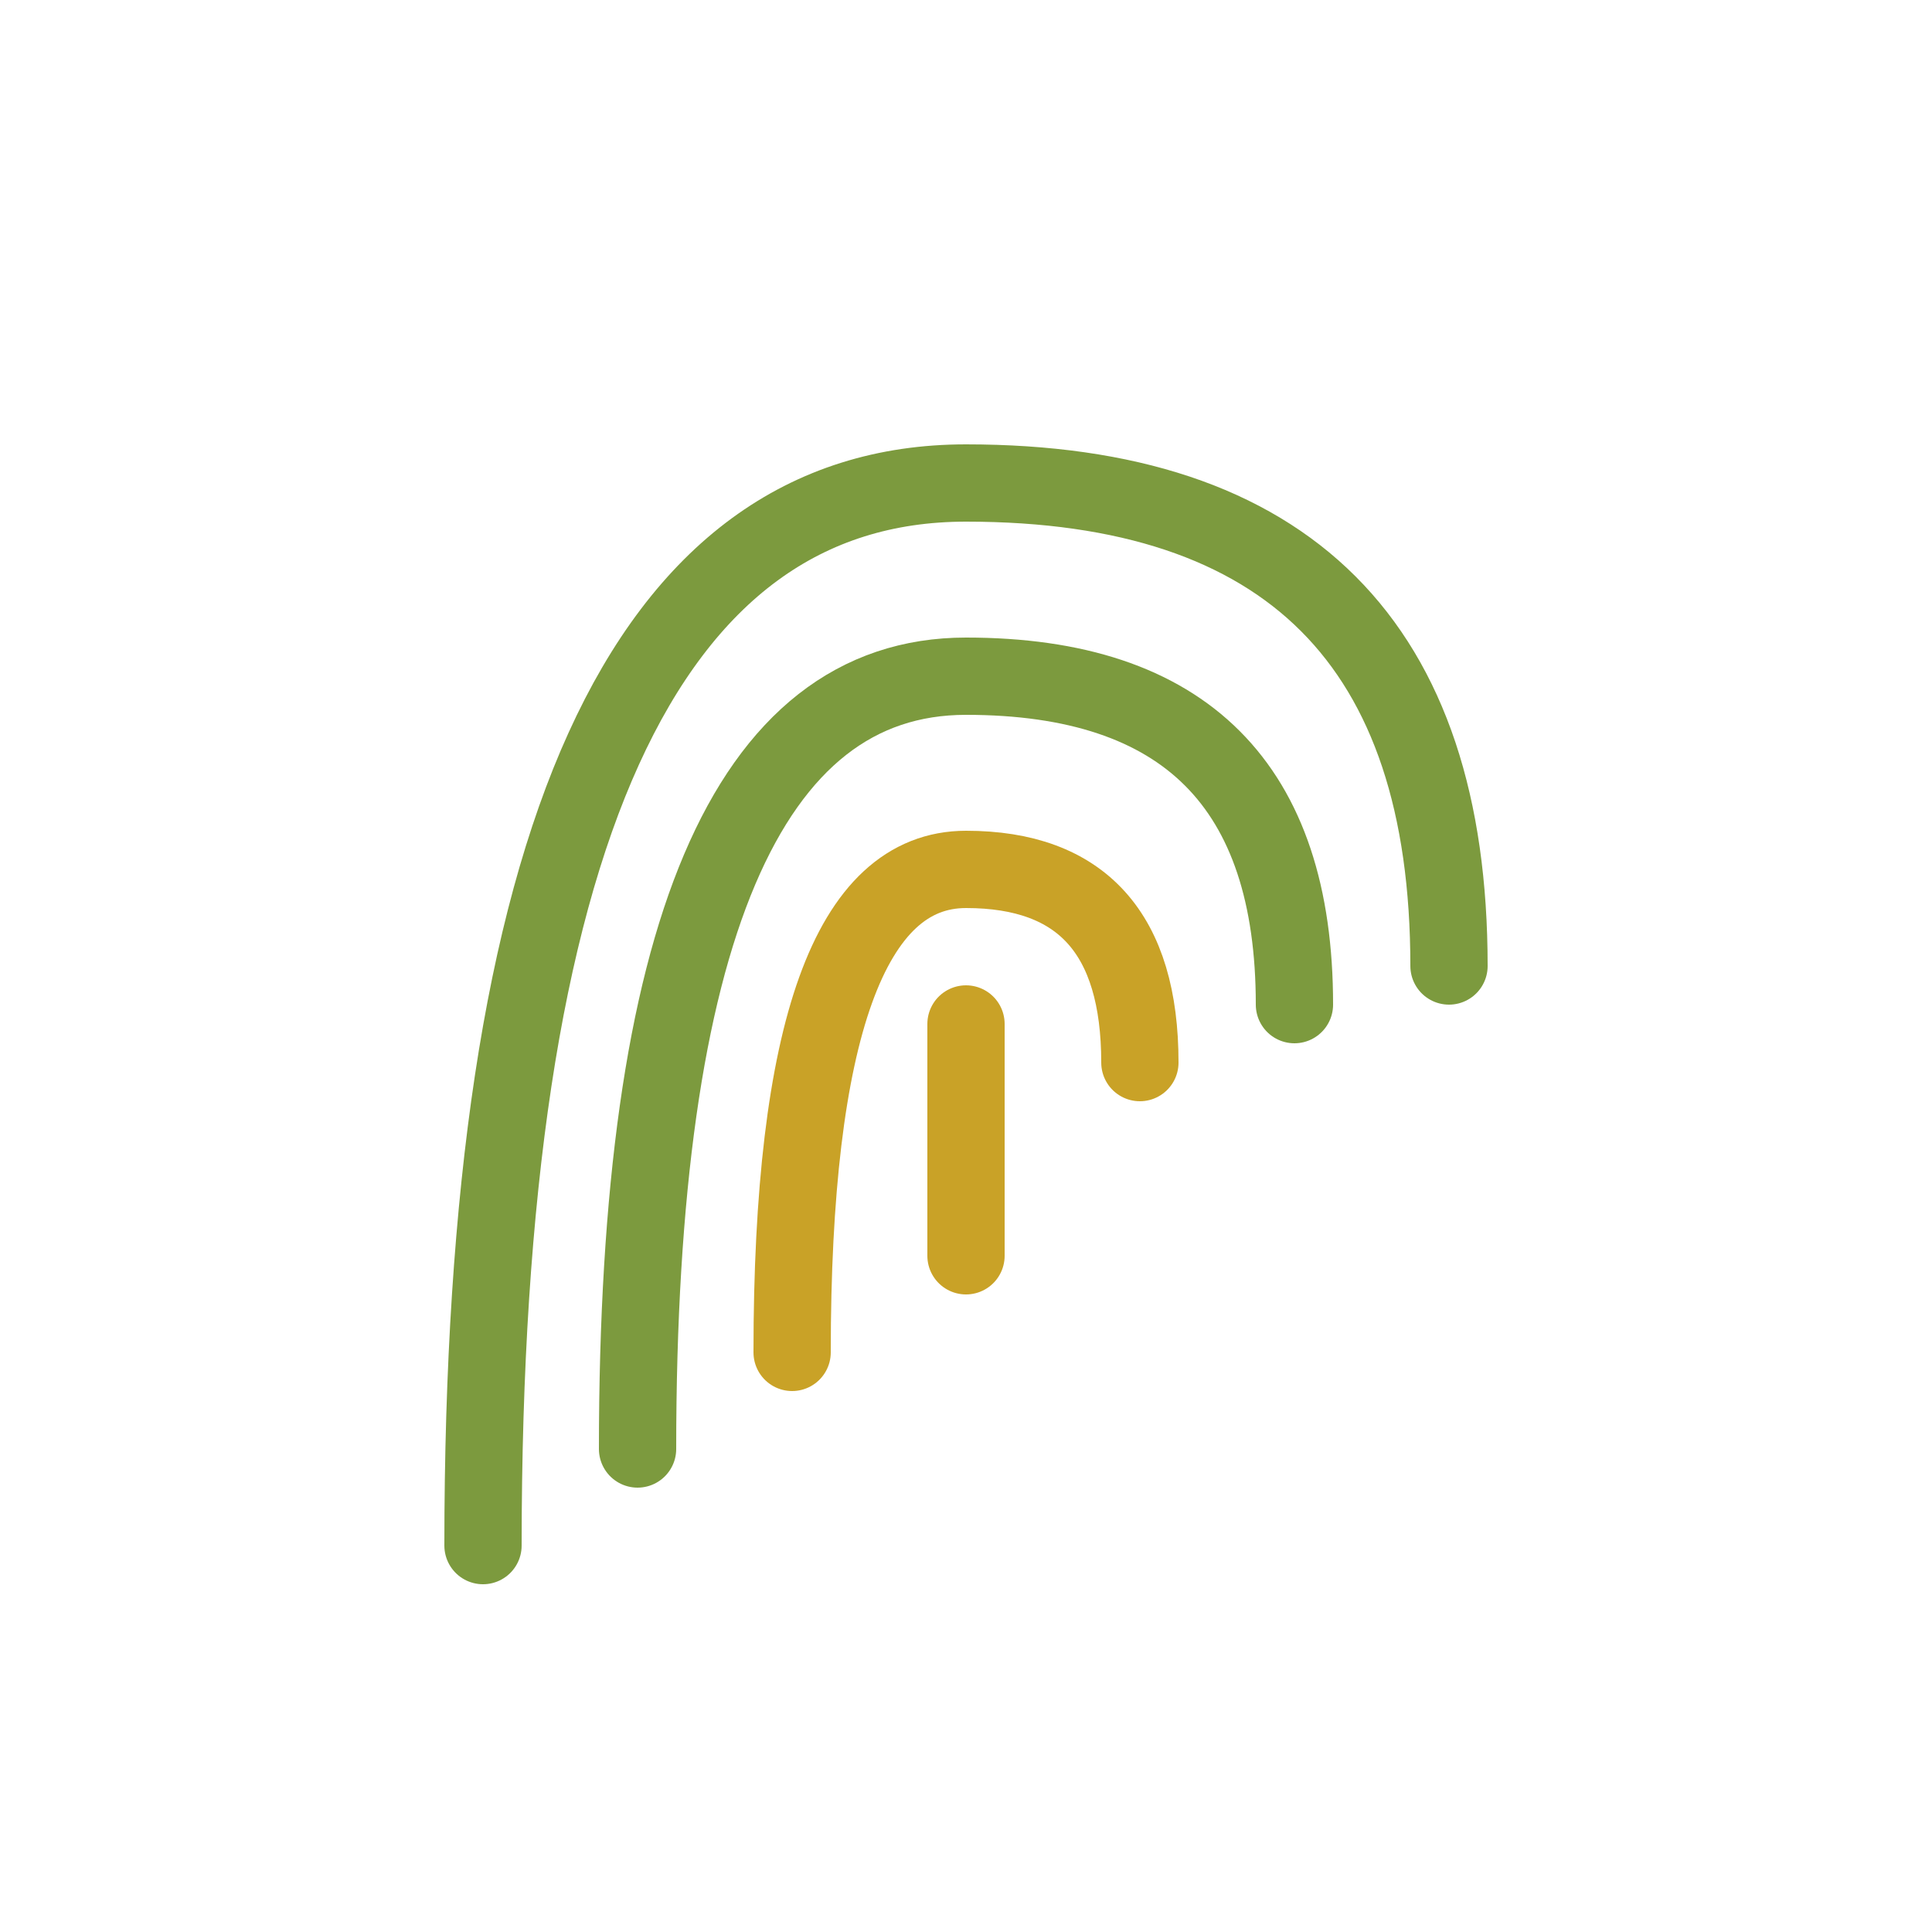
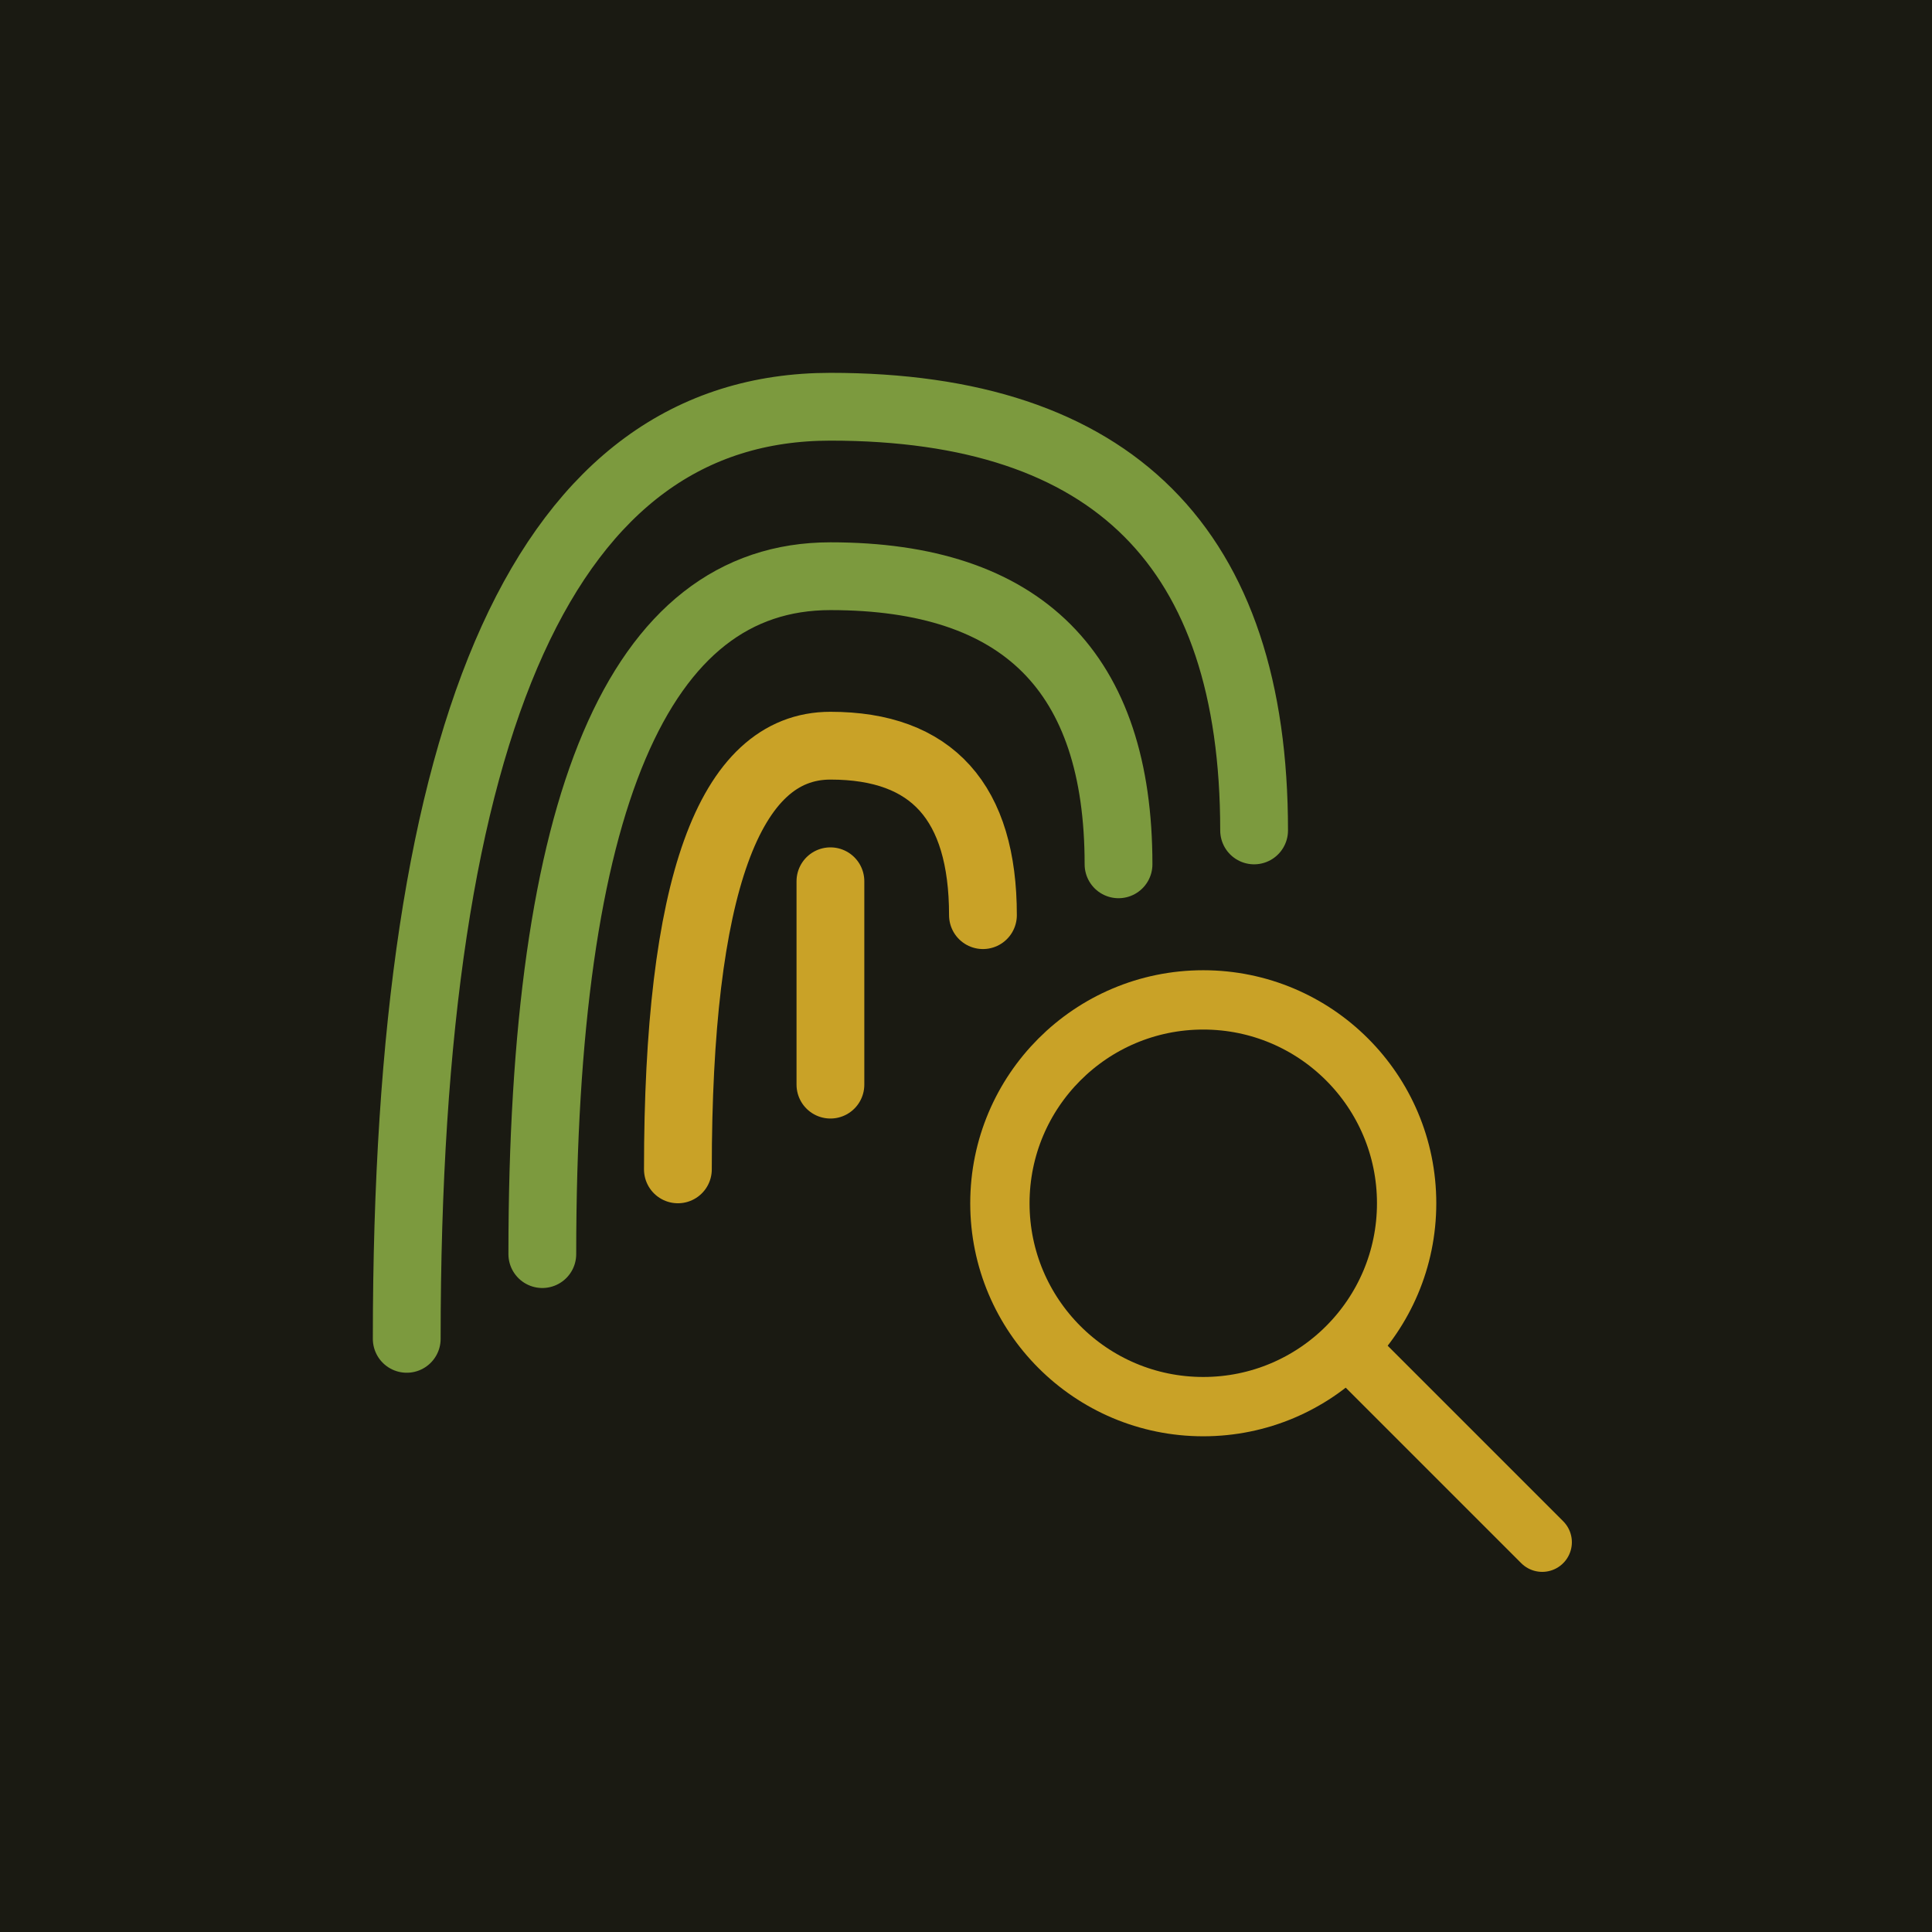
- <svg xmlns="http://www.w3.org/2000/svg" viewBox="0 0 100 100">
+ <svg xmlns="http://www.w3.org/2000/svg" viewBox="1 1 114 114">
+   <rect x="1" y="1" width="114" height="114" fill="#1a1a12" />
  <path d="M25 80 Q25 25 50 25 Q75 25 75 50" fill="none" stroke="#7c9a3e" stroke-width="4" stroke-linecap="round" />
  <path d="M33 75 Q33 35 50 35 Q67 35 67 52" fill="none" stroke="#7c9a3e" stroke-width="4" stroke-linecap="round" />
  <path d="M41 70 Q41 45 50 45 Q59 45 59 55" fill="none" stroke="#c9a227" stroke-width="4" stroke-linecap="round" />
  <path d="M50 65 L50 53" fill="none" stroke="#c9a227" stroke-width="4" stroke-linecap="round" />
+   <circle cx="72" cy="72" r="12" fill="none" stroke="#c9a227" stroke-width="3.5" />
+   <line x1="81" y1="81" x2="92" y2="92" stroke="#c9a227" stroke-width="3.5" stroke-linecap="round" />
</svg>
